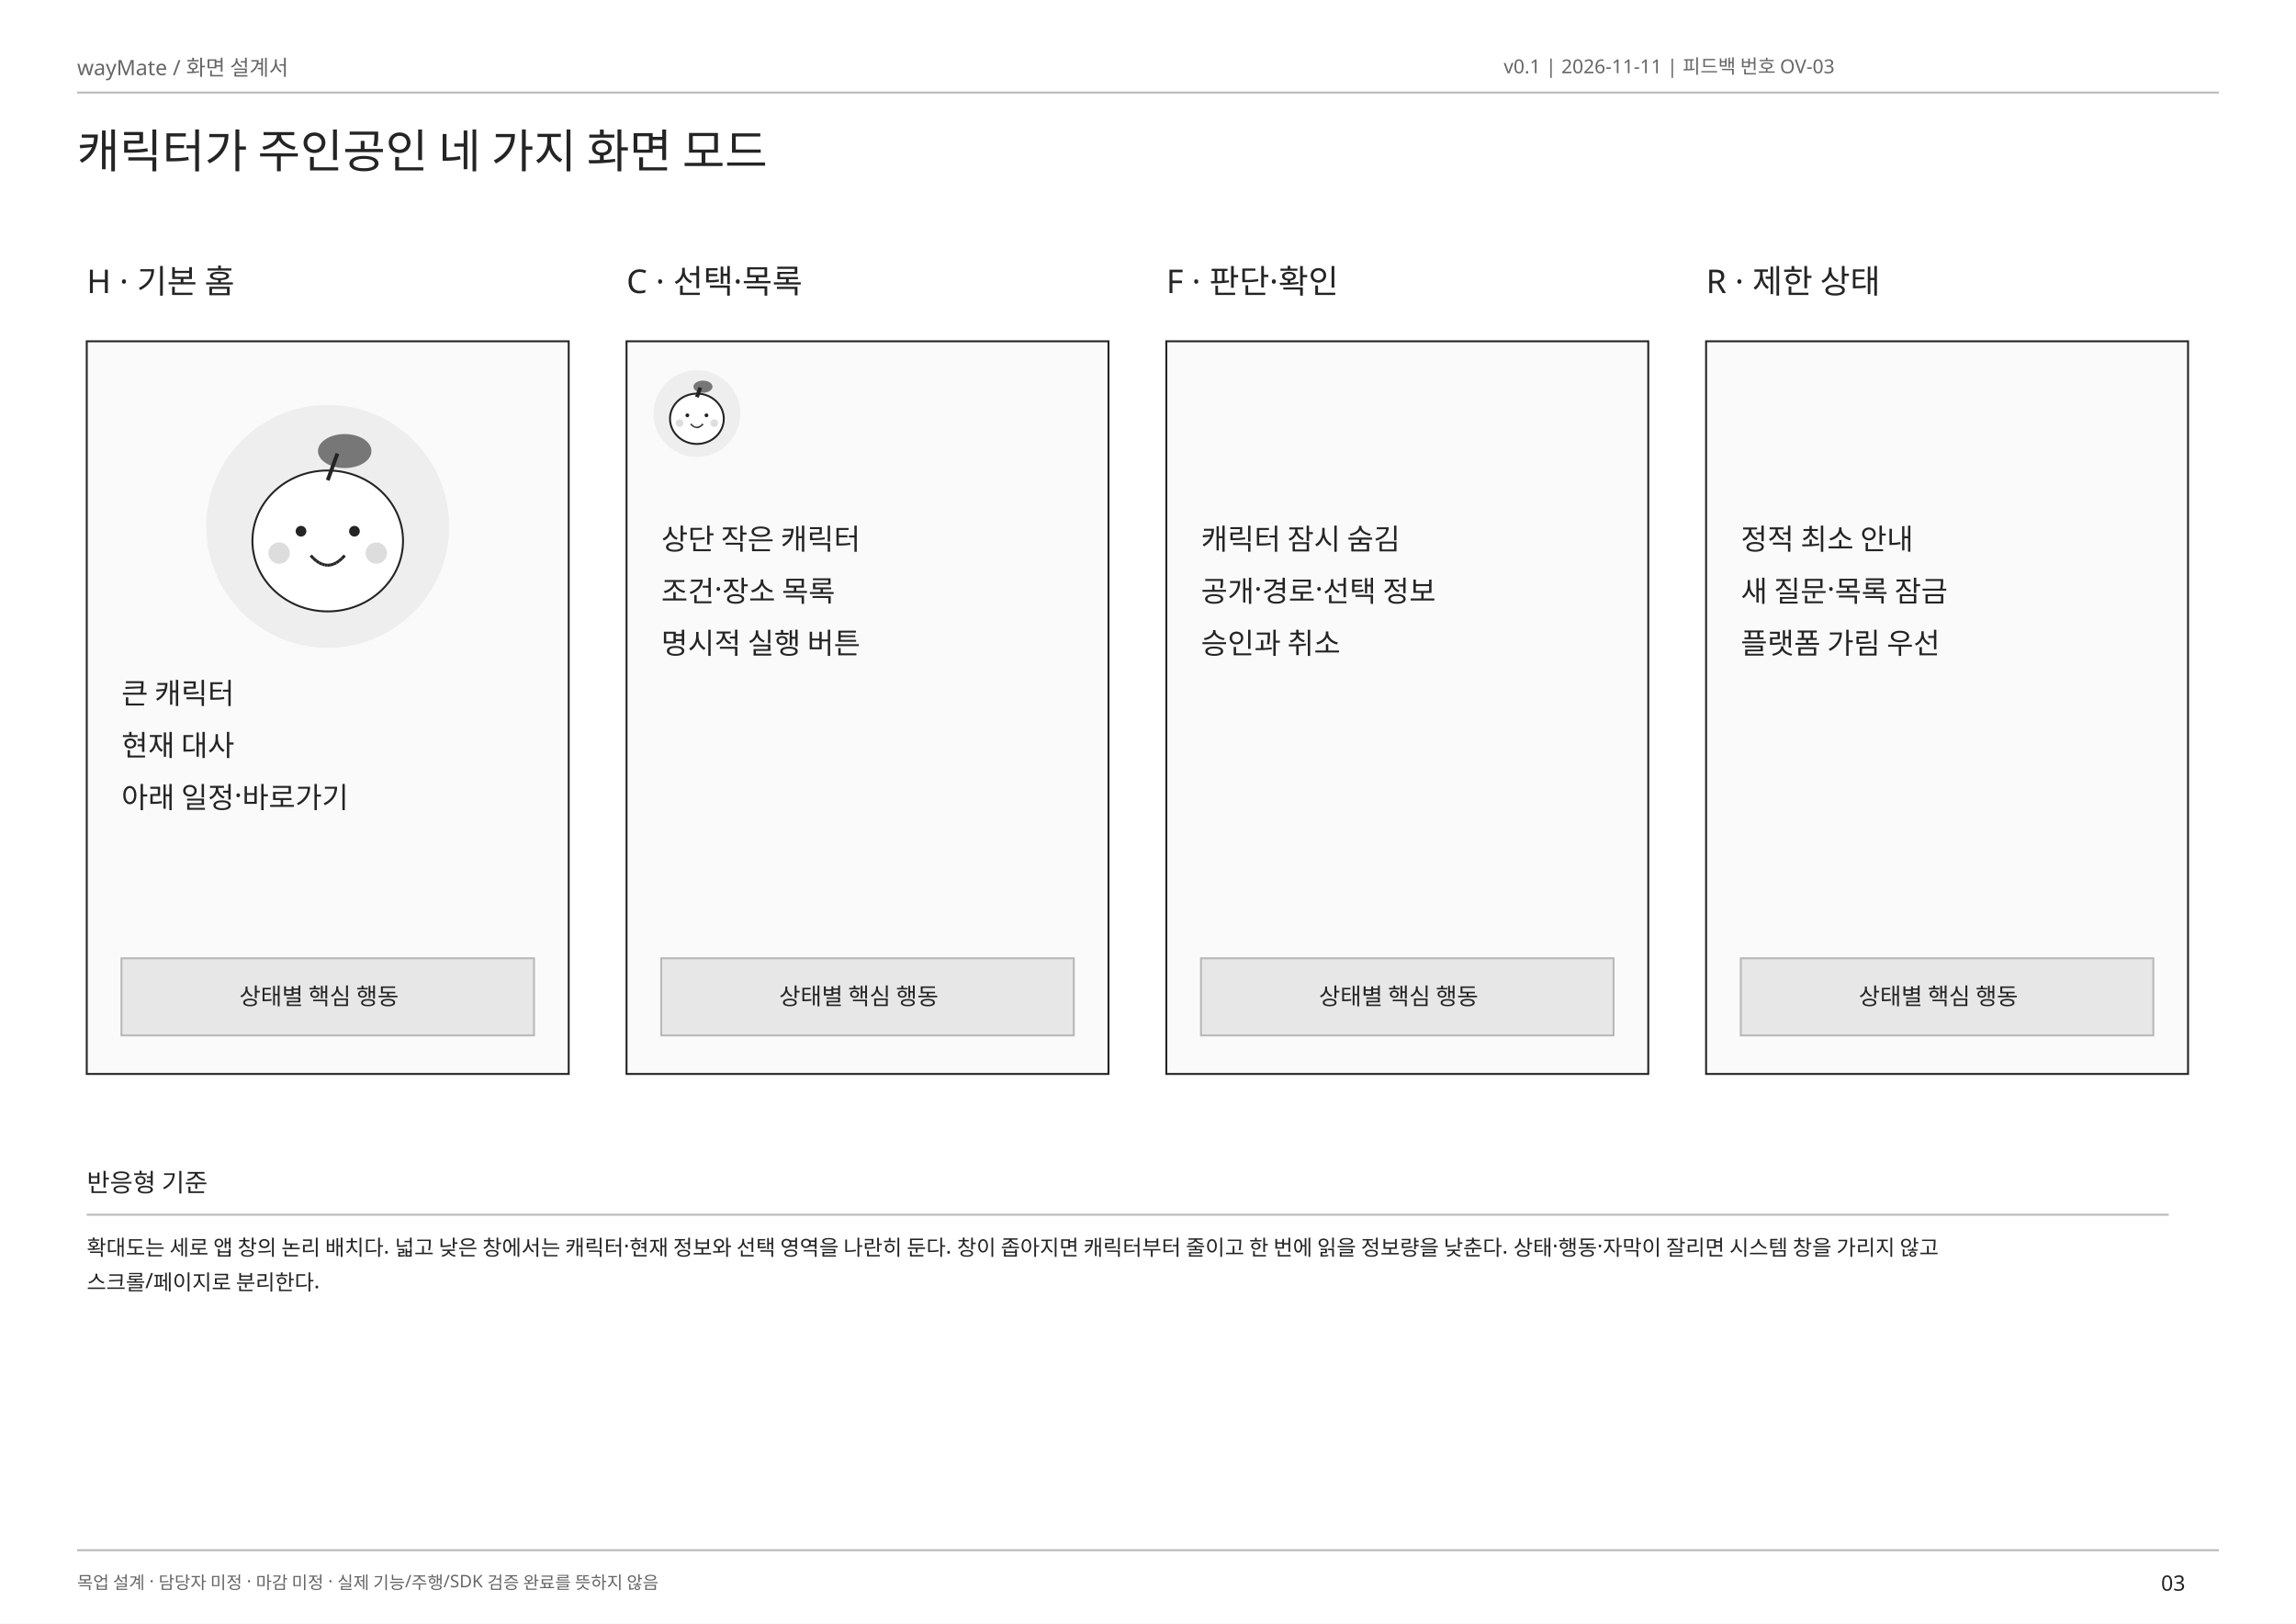
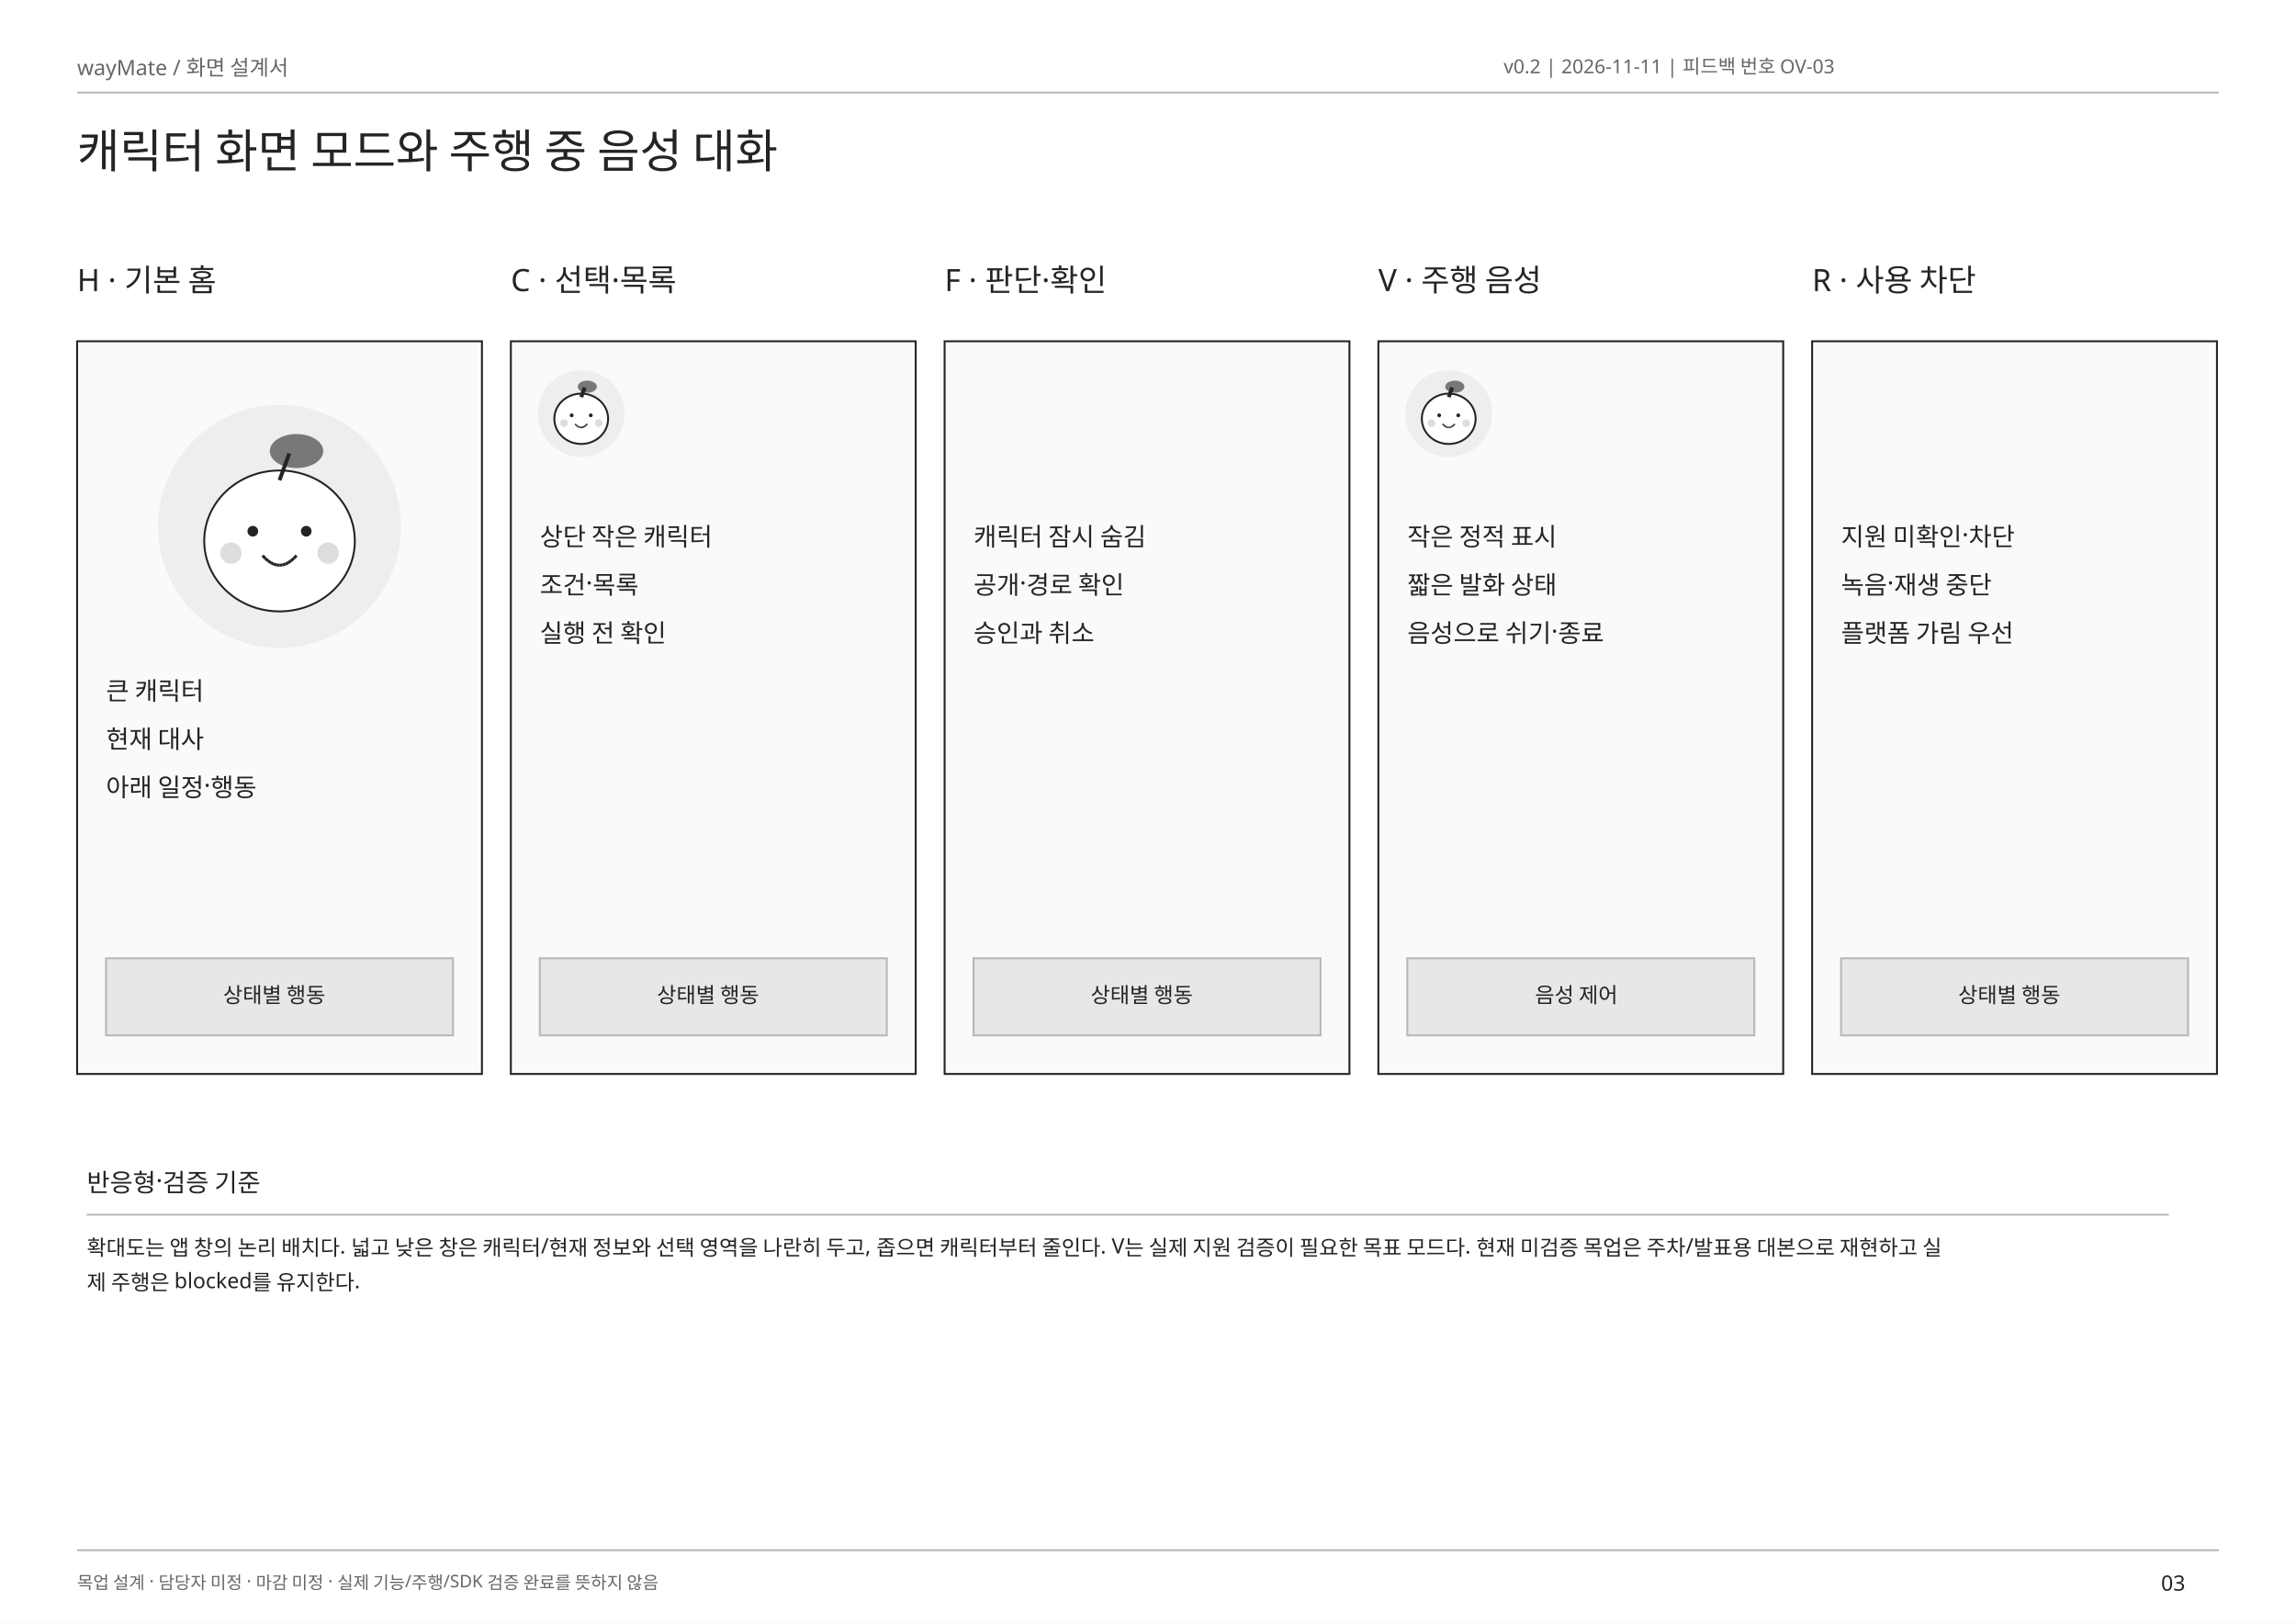
<svg xmlns="http://www.w3.org/2000/svg" width="1191" height="842" viewBox="0 0 1191 842" role="img" aria-labelledby="title desc">
  <rect width="1191" height="842" fill="white" />
  <rect x="0" y="0" width="1191" height="842" rx="0" fill="#FFFFFF" stroke="none" stroke-width="1" />
  <text x="40" y="39.0" font-family="AppleGothic,Apple SD Gothic Neo,Malgun Gothic,sans-serif" font-size="11" fill="#666666">wayMate / 화면 설계서</text>
-   <text x="780" y="38.0" font-family="AppleGothic,Apple SD Gothic Neo,Malgun Gothic,sans-serif" font-size="10" fill="#666666">v0.1  |  2026-11-11  |  피드백 번호 OV-03</text>
+   <text x="780" y="38.0" font-family="AppleGothic,Apple SD Gothic Neo,Malgun Gothic,sans-serif" font-size="10" fill="#666666">v0.2  |  2026-11-11  |  피드백 번호 OV-03</text>
  <line x1="40" y1="48" x2="1151" y2="48" stroke="#B8B8B8" stroke-width="1" />
-   <text x="40" y="87.0" font-family="AppleGothic,Apple SD Gothic Neo,Malgun Gothic,sans-serif" font-size="24" fill="#242424">캐릭터가 주인공인 네 가지 화면 모드</text>
+   <text x="40" y="87.0" font-family="AppleGothic,Apple SD Gothic Neo,Malgun Gothic,sans-serif" font-size="24" fill="#242424">캐릭터 화면 모드와 주행 중 음성 대화</text>
  <line x1="40" y1="804" x2="1151" y2="804" stroke="#B8B8B8" stroke-width="1" />
  <text x="40" y="824.0" font-family="AppleGothic,Apple SD Gothic Neo,Malgun Gothic,sans-serif" font-size="9" fill="#666666">목업 설계 · 담당자 미정 · 마감 미정 · 실제 기능/주행/SDK 검증 완료를 뜻하지 않음</text>
  <text x="1121" y="825.0" font-family="AppleGothic,Apple SD Gothic Neo,Malgun Gothic,sans-serif" font-size="11" fill="#242424">03</text>
-   <text x="45" y="152.0" font-family="AppleGothic,Apple SD Gothic Neo,Malgun Gothic,sans-serif" font-size="17" fill="#242424">H · 기본 홈</text>
-   <rect x="45" y="177" width="250" height="380" rx="0" fill="#FAFAFA" stroke="#242424" stroke-width="1" />
-   <ellipse cx="170.0" cy="273.0" rx="63.0" ry="63.0" fill="#EEEEEE" stroke="none" />
-   <ellipse cx="170.0" cy="280.56" rx="39.06" ry="36.54" fill="#FFFFFF" stroke="#242424" />
-   <ellipse cx="178.82" cy="233.94" rx="13.86" ry="8.82" fill="#777777" stroke="none" />
-   <line x1="170.0" y1="249.06" x2="175.04" y2="235.2" stroke="#242424" stroke-width="2" />
-   <ellipse cx="156.14" cy="275.52" rx="2.772" ry="2.772" fill="#242424" stroke="none" />
-   <ellipse cx="183.86" cy="275.52" rx="2.772" ry="2.772" fill="#242424" stroke="none" />
-   <ellipse cx="144.8" cy="286.86" rx="5.544" ry="5.544" fill="#DDDDDD" stroke="none" />
-   <ellipse cx="195.2" cy="286.86" rx="5.544" ry="5.544" fill="#DDDDDD" stroke="none" />
-   <line x1="161.18" y1="288.12" x2="162.65" y2="289.66" stroke="#242424" stroke-width="1.512" />
-   <line x1="162.65" y1="289.66" x2="164.12" y2="290.92" stroke="#242424" stroke-width="1.512" />
-   <line x1="164.12" y1="290.92" x2="165.59" y2="291.9" stroke="#242424" stroke-width="1.512" />
-   <line x1="165.59" y1="291.9" x2="167.06" y2="292.6" stroke="#242424" stroke-width="1.512" />
-   <line x1="167.06" y1="292.6" x2="168.53" y2="293.02" stroke="#242424" stroke-width="1.512" />
-   <line x1="168.53" y1="293.02" x2="170.0" y2="293.16" stroke="#242424" stroke-width="1.512" />
-   <line x1="170.0" y1="293.16" x2="171.47" y2="293.02" stroke="#242424" stroke-width="1.512" />
-   <line x1="171.47" y1="293.02" x2="172.94" y2="292.6" stroke="#242424" stroke-width="1.512" />
-   <line x1="172.94" y1="292.6" x2="174.41" y2="291.9" stroke="#242424" stroke-width="1.512" />
-   <line x1="174.41" y1="291.9" x2="175.88" y2="290.92" stroke="#242424" stroke-width="1.512" />
-   <line x1="175.88" y1="290.92" x2="177.35" y2="289.66" stroke="#242424" stroke-width="1.512" />
-   <line x1="177.35" y1="289.66" x2="178.82" y2="288.12" stroke="#242424" stroke-width="1.512" />
-   <text x="63" y="365" font-family="AppleGothic,Apple SD Gothic Neo,Malgun Gothic,sans-serif" font-size="15" fill="#242424">큰 캐릭터</text>
-   <text x="63" y="392" font-family="AppleGothic,Apple SD Gothic Neo,Malgun Gothic,sans-serif" font-size="15" fill="#242424">현재 대사</text>
-   <text x="63" y="419" font-family="AppleGothic,Apple SD Gothic Neo,Malgun Gothic,sans-serif" font-size="15" fill="#242424">아래 일정·바로가기</text>
-   <rect x="63" y="497" width="214" height="40" rx="0" fill="#E7E7E7" stroke="#B8B8B8" stroke-width="1" />
-   <text x="124.16" y="521.0" font-family="AppleGothic,Apple SD Gothic Neo,Malgun Gothic,sans-serif" font-size="12" fill="#242424">상태별 핵심 행동</text>
-   <text x="325" y="152.0" font-family="AppleGothic,Apple SD Gothic Neo,Malgun Gothic,sans-serif" font-size="17" fill="#242424">C · 선택·목록</text>
-   <rect x="325" y="177" width="250" height="380" rx="0" fill="#FAFAFA" stroke="#242424" stroke-width="1" />
-   <ellipse cx="361.5" cy="214.5" rx="22.5" ry="22.5" fill="#EEEEEE" stroke="none" />
-   <ellipse cx="361.5" cy="217.2" rx="13.95" ry="13.05" fill="#FFFFFF" stroke="#242424" />
-   <ellipse cx="364.65" cy="200.55" rx="4.95" ry="3.15" fill="#777777" stroke="none" />
-   <line x1="361.5" y1="205.95" x2="363.3" y2="201.0" stroke="#242424" stroke-width="2" />
-   <ellipse cx="356.55" cy="215.4" rx="0.99" ry="0.99" fill="#242424" stroke="none" />
-   <ellipse cx="366.45" cy="215.4" rx="0.99" ry="0.99" fill="#242424" stroke="none" />
-   <ellipse cx="352.5" cy="219.45" rx="1.98" ry="1.98" fill="#DDDDDD" stroke="none" />
-   <ellipse cx="370.5" cy="219.45" rx="1.98" ry="1.98" fill="#DDDDDD" stroke="none" />
-   <line x1="358.35" y1="219.9" x2="358.875" y2="220.45" stroke="#242424" stroke-width="0.8" />
-   <line x1="358.875" y1="220.45" x2="359.4" y2="220.9" stroke="#242424" stroke-width="0.8" />
-   <line x1="359.4" y1="220.9" x2="359.925" y2="221.25" stroke="#242424" stroke-width="0.8" />
-   <line x1="359.925" y1="221.25" x2="360.45" y2="221.5" stroke="#242424" stroke-width="0.8" />
-   <line x1="360.45" y1="221.5" x2="360.975" y2="221.65" stroke="#242424" stroke-width="0.8" />
-   <line x1="360.975" y1="221.65" x2="361.5" y2="221.7" stroke="#242424" stroke-width="0.8" />
-   <line x1="361.5" y1="221.7" x2="362.025" y2="221.65" stroke="#242424" stroke-width="0.8" />
-   <line x1="362.025" y1="221.65" x2="362.55" y2="221.5" stroke="#242424" stroke-width="0.8" />
-   <line x1="362.55" y1="221.5" x2="363.075" y2="221.25" stroke="#242424" stroke-width="0.8" />
-   <line x1="363.075" y1="221.25" x2="363.6" y2="220.9" stroke="#242424" stroke-width="0.8" />
-   <line x1="363.6" y1="220.9" x2="364.125" y2="220.45" stroke="#242424" stroke-width="0.8" />
-   <line x1="364.125" y1="220.45" x2="364.65" y2="219.9" stroke="#242424" stroke-width="0.8" />
-   <text x="343" y="285" font-family="AppleGothic,Apple SD Gothic Neo,Malgun Gothic,sans-serif" font-size="15" fill="#242424">상단 작은 캐릭터</text>
-   <text x="343" y="312" font-family="AppleGothic,Apple SD Gothic Neo,Malgun Gothic,sans-serif" font-size="15" fill="#242424">조건·장소 목록</text>
-   <text x="343" y="339" font-family="AppleGothic,Apple SD Gothic Neo,Malgun Gothic,sans-serif" font-size="15" fill="#242424">명시적 실행 버튼</text>
-   <rect x="343" y="497" width="214" height="40" rx="0" fill="#E7E7E7" stroke="#B8B8B8" stroke-width="1" />
-   <text x="404.16" y="521.0" font-family="AppleGothic,Apple SD Gothic Neo,Malgun Gothic,sans-serif" font-size="12" fill="#242424">상태별 핵심 행동</text>
-   <text x="605" y="152.0" font-family="AppleGothic,Apple SD Gothic Neo,Malgun Gothic,sans-serif" font-size="17" fill="#242424">F · 판단·확인</text>
-   <rect x="605" y="177" width="250" height="380" rx="0" fill="#FAFAFA" stroke="#242424" stroke-width="1" />
-   <text x="623" y="285" font-family="AppleGothic,Apple SD Gothic Neo,Malgun Gothic,sans-serif" font-size="15" fill="#242424">캐릭터 잠시 숨김</text>
-   <text x="623" y="312" font-family="AppleGothic,Apple SD Gothic Neo,Malgun Gothic,sans-serif" font-size="15" fill="#242424">공개·경로·선택 정보</text>
-   <text x="623" y="339" font-family="AppleGothic,Apple SD Gothic Neo,Malgun Gothic,sans-serif" font-size="15" fill="#242424">승인과 취소</text>
-   <rect x="623" y="497" width="214" height="40" rx="0" fill="#E7E7E7" stroke="#B8B8B8" stroke-width="1" />
-   <text x="684.16" y="521.0" font-family="AppleGothic,Apple SD Gothic Neo,Malgun Gothic,sans-serif" font-size="12" fill="#242424">상태별 핵심 행동</text>
-   <text x="885" y="152.0" font-family="AppleGothic,Apple SD Gothic Neo,Malgun Gothic,sans-serif" font-size="17" fill="#242424">R · 제한 상태</text>
-   <rect x="885" y="177" width="250" height="380" rx="0" fill="#FAFAFA" stroke="#242424" stroke-width="1" />
-   <text x="903" y="285" font-family="AppleGothic,Apple SD Gothic Neo,Malgun Gothic,sans-serif" font-size="15" fill="#242424">정적 최소 안내</text>
-   <text x="903" y="312" font-family="AppleGothic,Apple SD Gothic Neo,Malgun Gothic,sans-serif" font-size="15" fill="#242424">새 질문·목록 잠금</text>
-   <text x="903" y="339" font-family="AppleGothic,Apple SD Gothic Neo,Malgun Gothic,sans-serif" font-size="15" fill="#242424">플랫폼 가림 우선</text>
-   <rect x="903" y="497" width="214" height="40" rx="0" fill="#E7E7E7" stroke="#B8B8B8" stroke-width="1" />
-   <text x="964.16" y="521.0" font-family="AppleGothic,Apple SD Gothic Neo,Malgun Gothic,sans-serif" font-size="12" fill="#242424">상태별 핵심 행동</text>
-   <text x="45" y="618.0" font-family="AppleGothic,Apple SD Gothic Neo,Malgun Gothic,sans-serif" font-size="13" fill="#242424">반응형 기준</text>
+   <text x="40" y="151.0" font-family="AppleGothic,Apple SD Gothic Neo,Malgun Gothic,sans-serif" font-size="16" fill="#242424">H · 기본 홈</text>
+   <rect x="40" y="177" width="210" height="380" rx="0" fill="#FAFAFA" stroke="#242424" stroke-width="1" />
+   <ellipse cx="145.0" cy="273.0" rx="63.0" ry="63.0" fill="#EEEEEE" stroke="none" />
+   <ellipse cx="145.0" cy="280.56" rx="39.06" ry="36.54" fill="#FFFFFF" stroke="#242424" />
+   <ellipse cx="153.82" cy="233.94" rx="13.86" ry="8.82" fill="#777777" stroke="none" />
+   <line x1="145.0" y1="249.06" x2="150.04" y2="235.2" stroke="#242424" stroke-width="2" />
+   <ellipse cx="131.14" cy="275.52" rx="2.772" ry="2.772" fill="#242424" stroke="none" />
+   <ellipse cx="158.86" cy="275.52" rx="2.772" ry="2.772" fill="#242424" stroke="none" />
+   <ellipse cx="119.8" cy="286.86" rx="5.544" ry="5.544" fill="#DDDDDD" stroke="none" />
+   <ellipse cx="170.2" cy="286.86" rx="5.544" ry="5.544" fill="#DDDDDD" stroke="none" />
+   <line x1="136.18" y1="288.12" x2="137.65" y2="289.66" stroke="#242424" stroke-width="1.512" />
+   <line x1="137.65" y1="289.66" x2="139.12" y2="290.92" stroke="#242424" stroke-width="1.512" />
+   <line x1="139.12" y1="290.92" x2="140.59" y2="291.9" stroke="#242424" stroke-width="1.512" />
+   <line x1="140.59" y1="291.9" x2="142.06" y2="292.6" stroke="#242424" stroke-width="1.512" />
+   <line x1="142.06" y1="292.6" x2="143.53" y2="293.02" stroke="#242424" stroke-width="1.512" />
+   <line x1="143.53" y1="293.02" x2="145.0" y2="293.16" stroke="#242424" stroke-width="1.512" />
+   <line x1="145.0" y1="293.16" x2="146.47" y2="293.02" stroke="#242424" stroke-width="1.512" />
+   <line x1="146.47" y1="293.02" x2="147.94" y2="292.6" stroke="#242424" stroke-width="1.512" />
+   <line x1="147.94" y1="292.6" x2="149.41" y2="291.9" stroke="#242424" stroke-width="1.512" />
+   <line x1="149.41" y1="291.9" x2="150.88" y2="290.92" stroke="#242424" stroke-width="1.512" />
+   <line x1="150.88" y1="290.92" x2="152.35" y2="289.66" stroke="#242424" stroke-width="1.512" />
+   <line x1="152.35" y1="289.66" x2="153.82" y2="288.12" stroke="#242424" stroke-width="1.512" />
+   <text x="55" y="363" font-family="AppleGothic,Apple SD Gothic Neo,Malgun Gothic,sans-serif" font-size="13" fill="#242424">큰 캐릭터</text>
+   <text x="55" y="388" font-family="AppleGothic,Apple SD Gothic Neo,Malgun Gothic,sans-serif" font-size="13" fill="#242424">현재 대사</text>
+   <text x="55" y="413" font-family="AppleGothic,Apple SD Gothic Neo,Malgun Gothic,sans-serif" font-size="13" fill="#242424">아래 일정·행동</text>
+   <rect x="55" y="497" width="180" height="40" rx="0" fill="#E7E7E7" stroke="#B8B8B8" stroke-width="1" />
+   <text x="115.74" y="520.0" font-family="AppleGothic,Apple SD Gothic Neo,Malgun Gothic,sans-serif" font-size="11" fill="#242424">상태별 행동</text>
+   <text x="265" y="151.0" font-family="AppleGothic,Apple SD Gothic Neo,Malgun Gothic,sans-serif" font-size="16" fill="#242424">C · 선택·목록</text>
+   <rect x="265" y="177" width="210" height="380" rx="0" fill="#FAFAFA" stroke="#242424" stroke-width="1" />
+   <ellipse cx="301.5" cy="214.5" rx="22.5" ry="22.5" fill="#EEEEEE" stroke="none" />
+   <ellipse cx="301.5" cy="217.2" rx="13.95" ry="13.05" fill="#FFFFFF" stroke="#242424" />
+   <ellipse cx="304.65" cy="200.55" rx="4.95" ry="3.15" fill="#777777" stroke="none" />
+   <line x1="301.5" y1="205.95" x2="303.3" y2="201.0" stroke="#242424" stroke-width="2" />
+   <ellipse cx="296.55" cy="215.4" rx="0.99" ry="0.99" fill="#242424" stroke="none" />
+   <ellipse cx="306.45" cy="215.4" rx="0.99" ry="0.99" fill="#242424" stroke="none" />
+   <ellipse cx="292.5" cy="219.45" rx="1.98" ry="1.98" fill="#DDDDDD" stroke="none" />
+   <ellipse cx="310.5" cy="219.45" rx="1.98" ry="1.98" fill="#DDDDDD" stroke="none" />
+   <line x1="298.35" y1="219.9" x2="298.875" y2="220.45" stroke="#242424" stroke-width="0.8" />
+   <line x1="298.875" y1="220.45" x2="299.4" y2="220.9" stroke="#242424" stroke-width="0.8" />
+   <line x1="299.4" y1="220.9" x2="299.925" y2="221.25" stroke="#242424" stroke-width="0.8" />
+   <line x1="299.925" y1="221.25" x2="300.45" y2="221.5" stroke="#242424" stroke-width="0.8" />
+   <line x1="300.45" y1="221.5" x2="300.975" y2="221.65" stroke="#242424" stroke-width="0.8" />
+   <line x1="300.975" y1="221.65" x2="301.5" y2="221.7" stroke="#242424" stroke-width="0.8" />
+   <line x1="301.5" y1="221.7" x2="302.025" y2="221.65" stroke="#242424" stroke-width="0.8" />
+   <line x1="302.025" y1="221.65" x2="302.55" y2="221.5" stroke="#242424" stroke-width="0.8" />
+   <line x1="302.55" y1="221.5" x2="303.075" y2="221.25" stroke="#242424" stroke-width="0.8" />
+   <line x1="303.075" y1="221.25" x2="303.6" y2="220.9" stroke="#242424" stroke-width="0.8" />
+   <line x1="303.6" y1="220.9" x2="304.125" y2="220.45" stroke="#242424" stroke-width="0.8" />
+   <line x1="304.125" y1="220.45" x2="304.65" y2="219.9" stroke="#242424" stroke-width="0.8" />
+   <text x="280" y="283" font-family="AppleGothic,Apple SD Gothic Neo,Malgun Gothic,sans-serif" font-size="13" fill="#242424">상단 작은 캐릭터</text>
+   <text x="280" y="308" font-family="AppleGothic,Apple SD Gothic Neo,Malgun Gothic,sans-serif" font-size="13" fill="#242424">조건·목록</text>
+   <text x="280" y="333" font-family="AppleGothic,Apple SD Gothic Neo,Malgun Gothic,sans-serif" font-size="13" fill="#242424">실행 전 확인</text>
+   <rect x="280" y="497" width="180" height="40" rx="0" fill="#E7E7E7" stroke="#B8B8B8" stroke-width="1" />
+   <text x="340.74" y="520.0" font-family="AppleGothic,Apple SD Gothic Neo,Malgun Gothic,sans-serif" font-size="11" fill="#242424">상태별 행동</text>
+   <text x="490" y="151.0" font-family="AppleGothic,Apple SD Gothic Neo,Malgun Gothic,sans-serif" font-size="16" fill="#242424">F · 판단·확인</text>
+   <rect x="490" y="177" width="210" height="380" rx="0" fill="#FAFAFA" stroke="#242424" stroke-width="1" />
+   <text x="505" y="283" font-family="AppleGothic,Apple SD Gothic Neo,Malgun Gothic,sans-serif" font-size="13" fill="#242424">캐릭터 잠시 숨김</text>
+   <text x="505" y="308" font-family="AppleGothic,Apple SD Gothic Neo,Malgun Gothic,sans-serif" font-size="13" fill="#242424">공개·경로 확인</text>
+   <text x="505" y="333" font-family="AppleGothic,Apple SD Gothic Neo,Malgun Gothic,sans-serif" font-size="13" fill="#242424">승인과 취소</text>
+   <rect x="505" y="497" width="180" height="40" rx="0" fill="#E7E7E7" stroke="#B8B8B8" stroke-width="1" />
+   <text x="565.74" y="520.0" font-family="AppleGothic,Apple SD Gothic Neo,Malgun Gothic,sans-serif" font-size="11" fill="#242424">상태별 행동</text>
+   <text x="715" y="151.0" font-family="AppleGothic,Apple SD Gothic Neo,Malgun Gothic,sans-serif" font-size="16" fill="#242424">V · 주행 음성</text>
+   <rect x="715" y="177" width="210" height="380" rx="0" fill="#FAFAFA" stroke="#242424" stroke-width="1" />
+   <ellipse cx="751.5" cy="214.5" rx="22.5" ry="22.5" fill="#EEEEEE" stroke="none" />
+   <ellipse cx="751.5" cy="217.2" rx="13.95" ry="13.05" fill="#FFFFFF" stroke="#242424" />
+   <ellipse cx="754.65" cy="200.55" rx="4.95" ry="3.15" fill="#777777" stroke="none" />
+   <line x1="751.5" y1="205.95" x2="753.3" y2="201.0" stroke="#242424" stroke-width="2" />
+   <ellipse cx="746.55" cy="215.4" rx="0.99" ry="0.99" fill="#242424" stroke="none" />
+   <ellipse cx="756.45" cy="215.4" rx="0.99" ry="0.99" fill="#242424" stroke="none" />
+   <ellipse cx="742.5" cy="219.45" rx="1.98" ry="1.98" fill="#DDDDDD" stroke="none" />
+   <ellipse cx="760.5" cy="219.45" rx="1.98" ry="1.98" fill="#DDDDDD" stroke="none" />
+   <line x1="748.35" y1="219.9" x2="748.875" y2="220.45" stroke="#242424" stroke-width="0.8" />
+   <line x1="748.875" y1="220.45" x2="749.4" y2="220.9" stroke="#242424" stroke-width="0.8" />
+   <line x1="749.4" y1="220.9" x2="749.925" y2="221.25" stroke="#242424" stroke-width="0.8" />
+   <line x1="749.925" y1="221.25" x2="750.45" y2="221.5" stroke="#242424" stroke-width="0.8" />
+   <line x1="750.45" y1="221.5" x2="750.975" y2="221.65" stroke="#242424" stroke-width="0.8" />
+   <line x1="750.975" y1="221.65" x2="751.5" y2="221.7" stroke="#242424" stroke-width="0.8" />
+   <line x1="751.5" y1="221.7" x2="752.025" y2="221.65" stroke="#242424" stroke-width="0.8" />
+   <line x1="752.025" y1="221.65" x2="752.55" y2="221.5" stroke="#242424" stroke-width="0.8" />
+   <line x1="752.55" y1="221.5" x2="753.075" y2="221.25" stroke="#242424" stroke-width="0.8" />
+   <line x1="753.075" y1="221.25" x2="753.6" y2="220.9" stroke="#242424" stroke-width="0.8" />
+   <line x1="753.6" y1="220.9" x2="754.125" y2="220.45" stroke="#242424" stroke-width="0.8" />
+   <line x1="754.125" y1="220.45" x2="754.65" y2="219.9" stroke="#242424" stroke-width="0.8" />
+   <text x="730" y="283" font-family="AppleGothic,Apple SD Gothic Neo,Malgun Gothic,sans-serif" font-size="13" fill="#242424">작은 정적 표시</text>
+   <text x="730" y="308" font-family="AppleGothic,Apple SD Gothic Neo,Malgun Gothic,sans-serif" font-size="13" fill="#242424">짧은 발화 상태</text>
+   <text x="730" y="333" font-family="AppleGothic,Apple SD Gothic Neo,Malgun Gothic,sans-serif" font-size="13" fill="#242424">음성으로 쉬기·종료</text>
+   <rect x="730" y="497" width="180" height="40" rx="0" fill="#E7E7E7" stroke="#B8B8B8" stroke-width="1" />
+   <text x="796.24" y="520.0" font-family="AppleGothic,Apple SD Gothic Neo,Malgun Gothic,sans-serif" font-size="11" fill="#242424">음성 제어</text>
+   <text x="940" y="151.0" font-family="AppleGothic,Apple SD Gothic Neo,Malgun Gothic,sans-serif" font-size="16" fill="#242424">R · 사용 차단</text>
+   <rect x="940" y="177" width="210" height="380" rx="0" fill="#FAFAFA" stroke="#242424" stroke-width="1" />
+   <text x="955" y="283" font-family="AppleGothic,Apple SD Gothic Neo,Malgun Gothic,sans-serif" font-size="13" fill="#242424">지원 미확인·차단</text>
+   <text x="955" y="308" font-family="AppleGothic,Apple SD Gothic Neo,Malgun Gothic,sans-serif" font-size="13" fill="#242424">녹음·재생 중단</text>
+   <text x="955" y="333" font-family="AppleGothic,Apple SD Gothic Neo,Malgun Gothic,sans-serif" font-size="13" fill="#242424">플랫폼 가림 우선</text>
+   <rect x="955" y="497" width="180" height="40" rx="0" fill="#E7E7E7" stroke="#B8B8B8" stroke-width="1" />
+   <text x="1015.74" y="520.0" font-family="AppleGothic,Apple SD Gothic Neo,Malgun Gothic,sans-serif" font-size="11" fill="#242424">상태별 행동</text>
+   <text x="45" y="618.0" font-family="AppleGothic,Apple SD Gothic Neo,Malgun Gothic,sans-serif" font-size="13" fill="#242424">반응형·검증 기준</text>
  <line x1="45" y1="630" x2="1125" y2="630" stroke="#B8B8B8" stroke-width="1" />
-   <text x="45" y="651" font-family="AppleGothic,Apple SD Gothic Neo,Malgun Gothic,sans-serif" font-size="11" fill="#242424">확대도는 세로 앱 창의 논리 배치다. 넓고 낮은 창에서는 캐릭터·현재 정보와 선택 영역을 나란히 둔다. 창이 좁아지면 캐릭터부터 줄이고 한 번에 읽을 정보량을 낮춘다. 상태·행동·자막이 잘리면 시스템 창을 가리지 않고</text>
-   <text x="45" y="669" font-family="AppleGothic,Apple SD Gothic Neo,Malgun Gothic,sans-serif" font-size="11" fill="#242424">스크롤/페이지로 분리한다.</text>
+   <text x="45" y="651" font-family="AppleGothic,Apple SD Gothic Neo,Malgun Gothic,sans-serif" font-size="11" fill="#242424">확대도는 앱 창의 논리 배치다. 넓고 낮은 창은 캐릭터/현재 정보와 선택 영역을 나란히 두고, 좁으면 캐릭터부터 줄인다. V는 실제 지원 검증이 필요한 목표 모드다. 현재 미검증 목업은 주차/발표용 대본으로 재현하고 실</text>
+   <text x="45" y="669" font-family="AppleGothic,Apple SD Gothic Neo,Malgun Gothic,sans-serif" font-size="11" fill="#242424">제 주행은 blocked를 유지한다.</text>
</svg>
